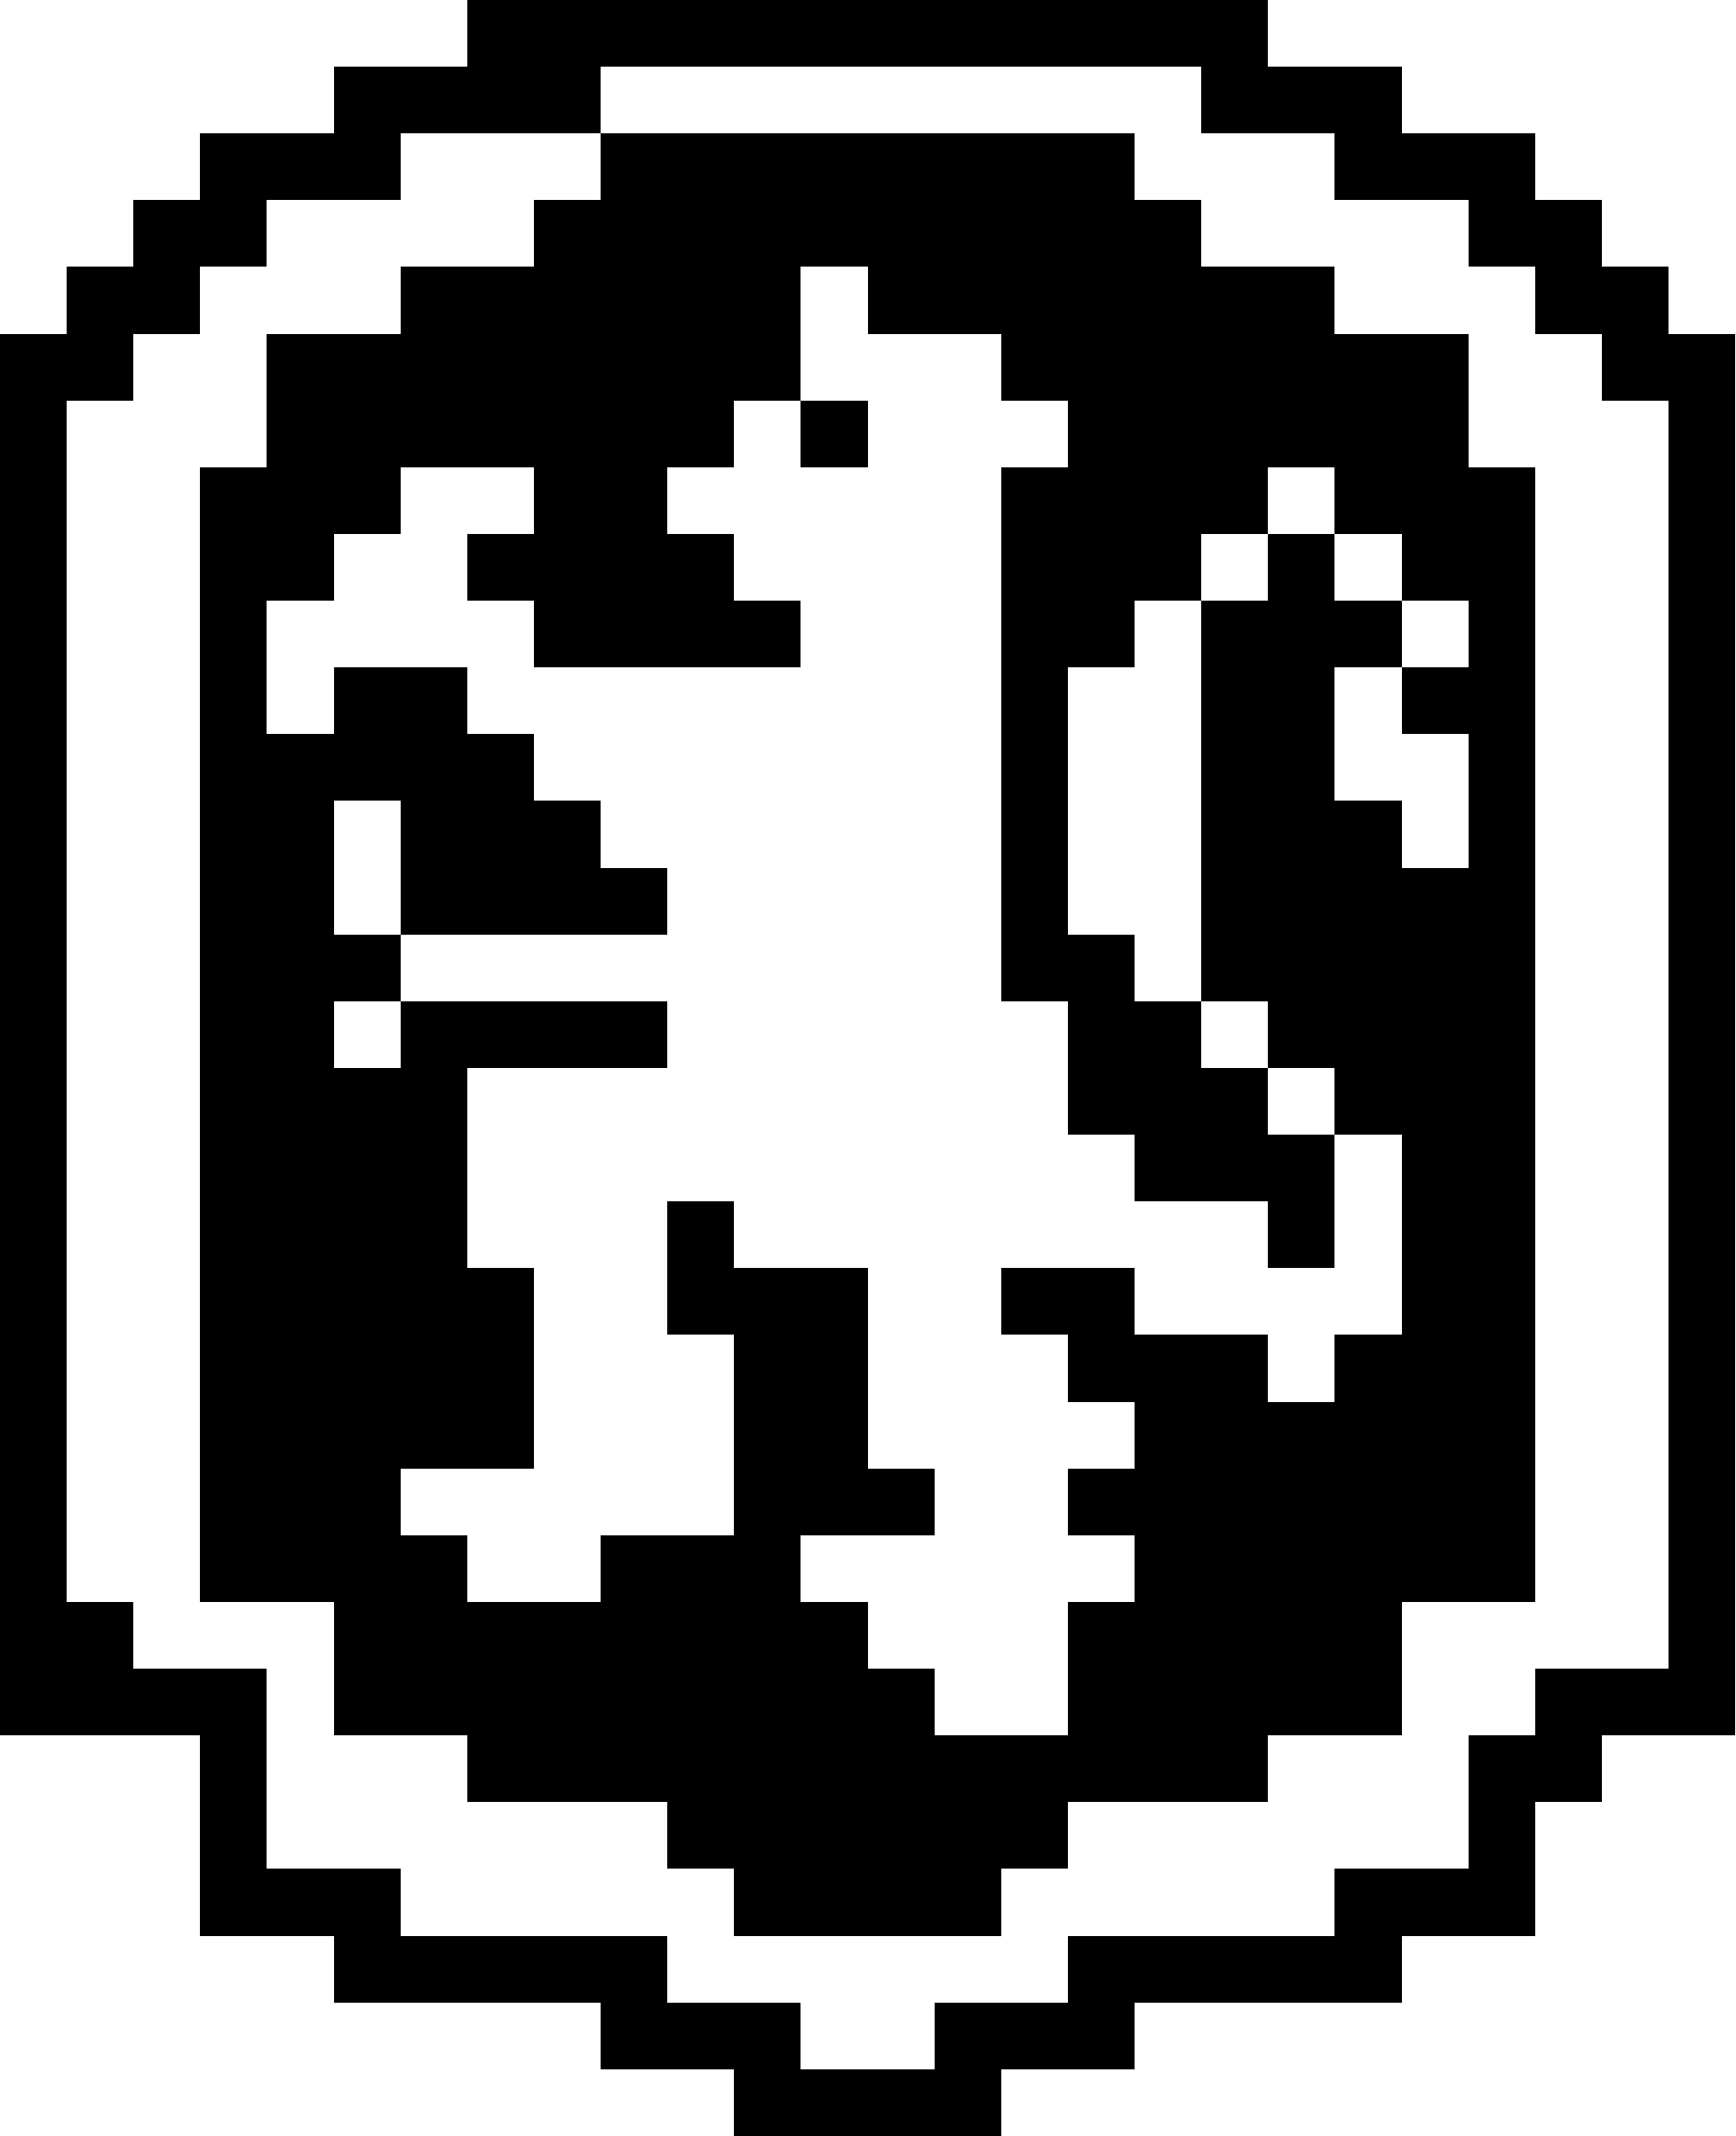
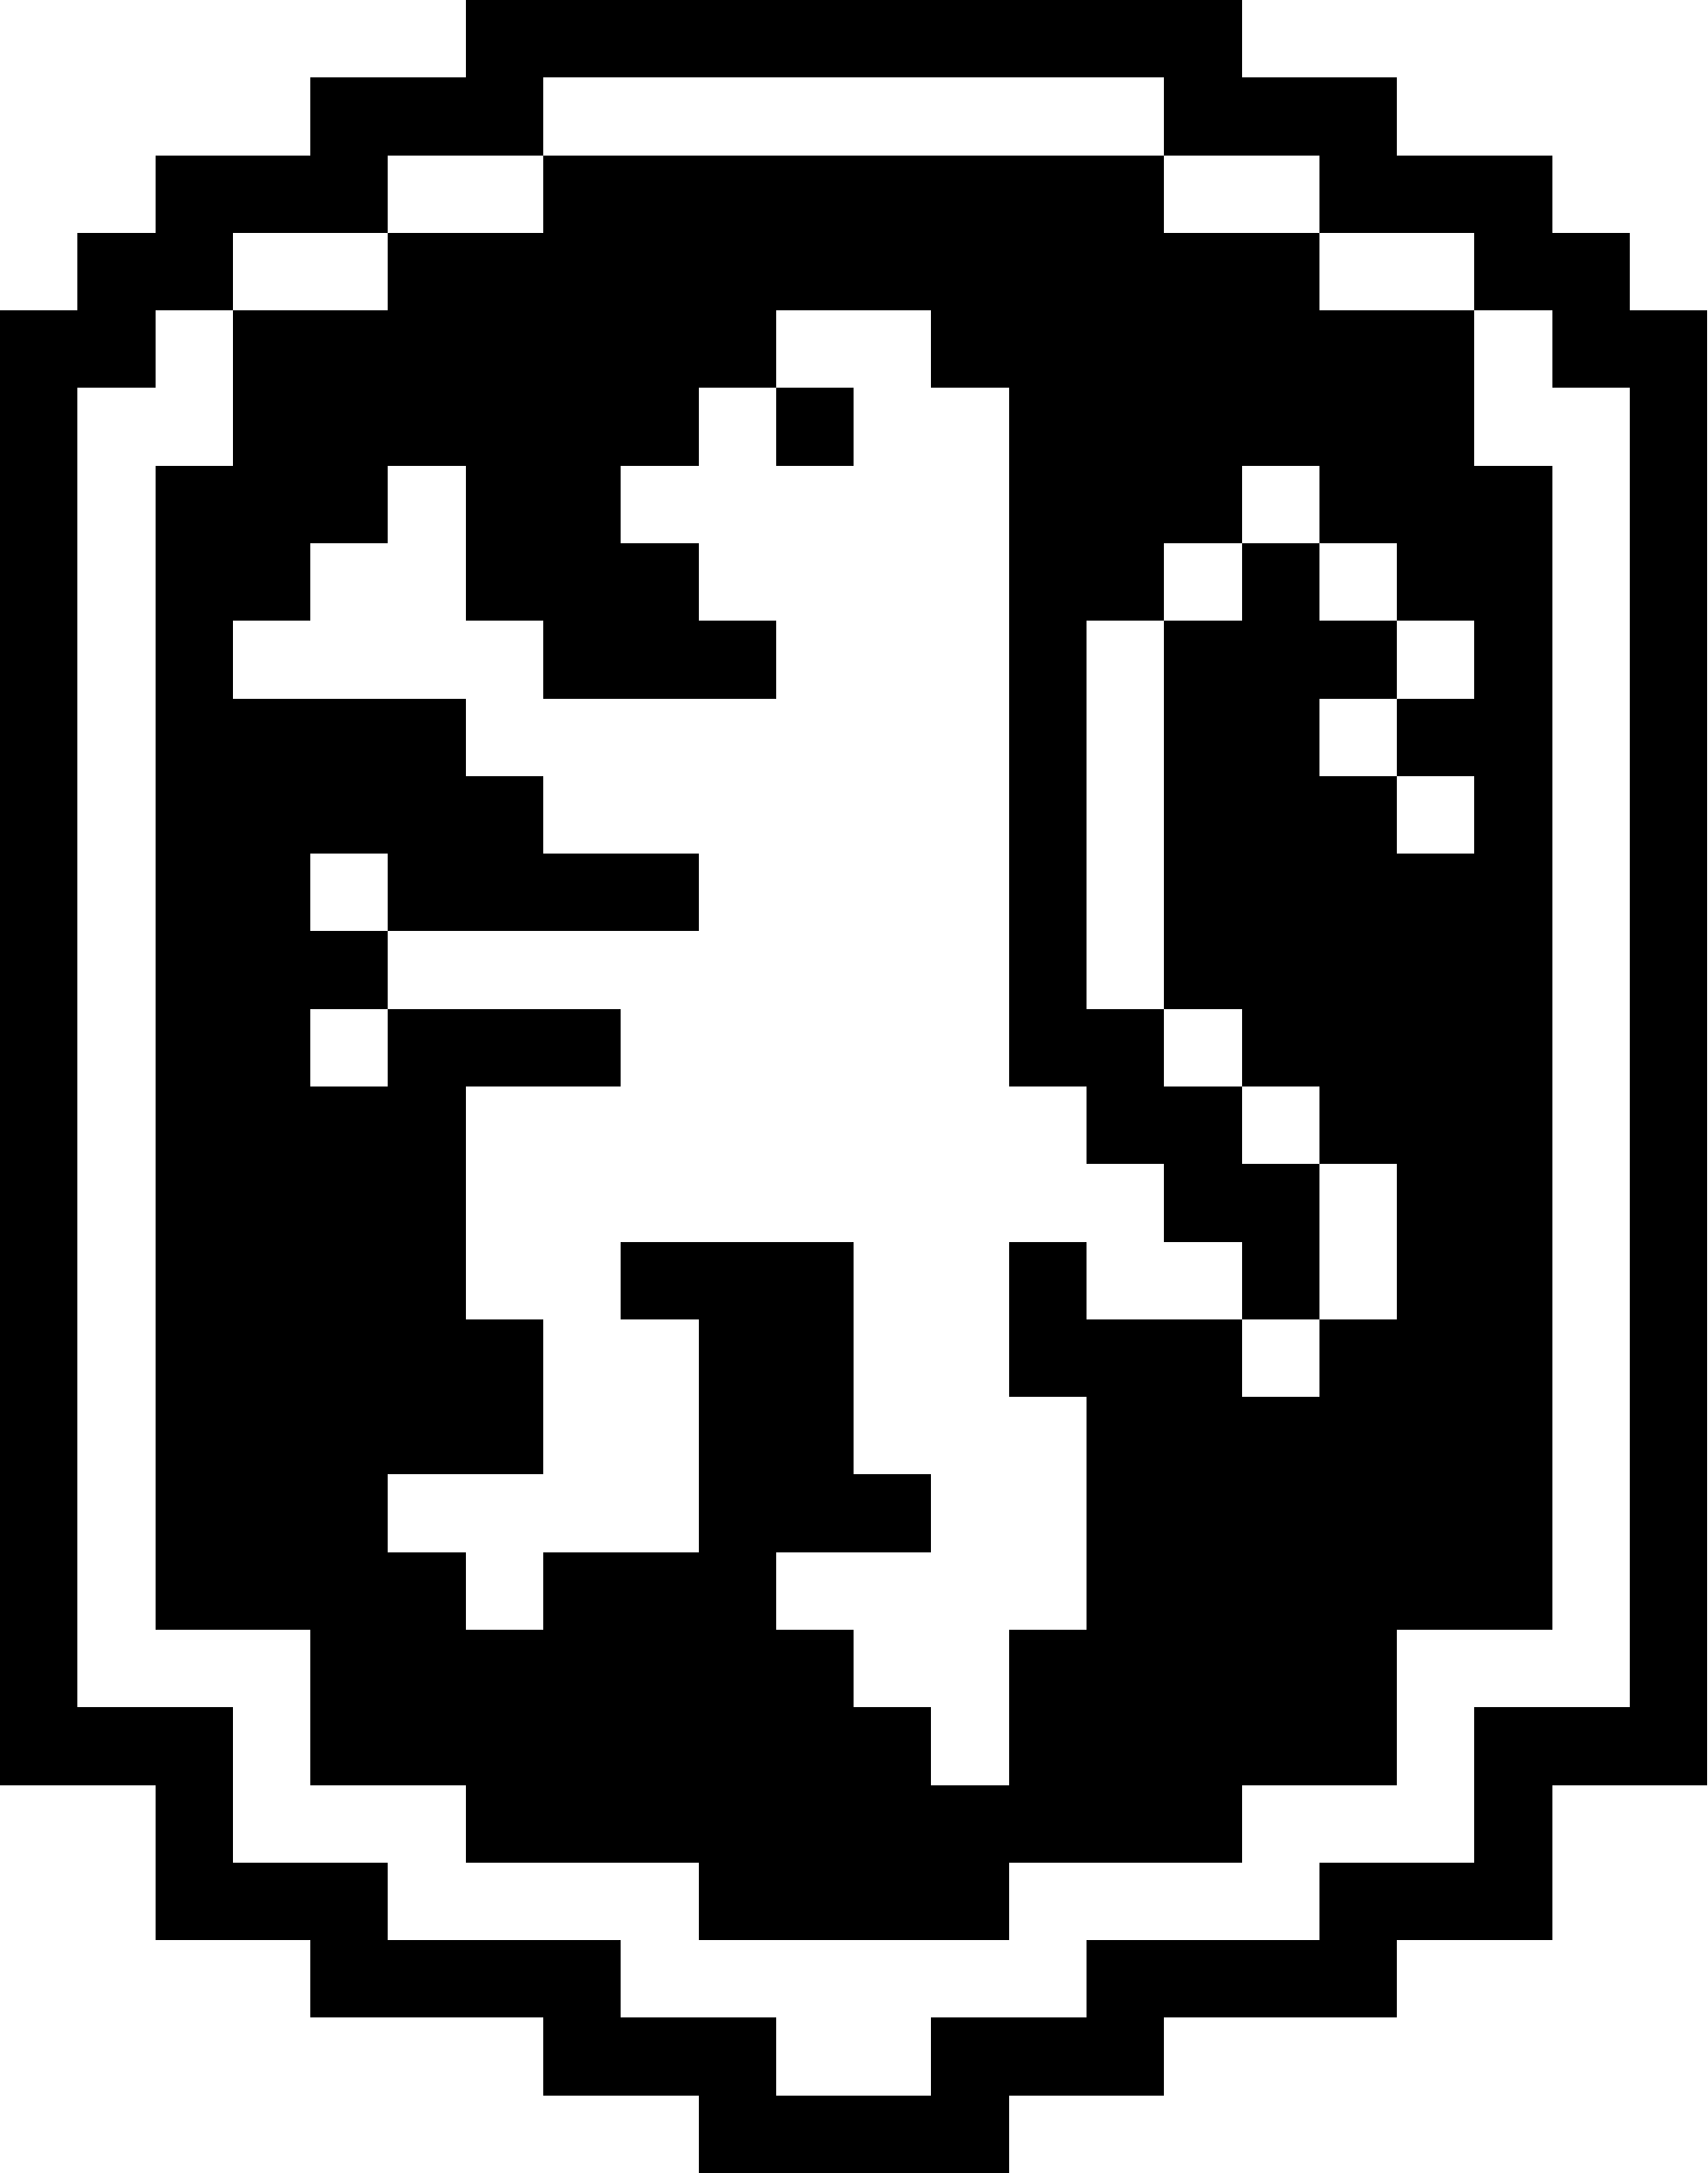
- <svg xmlns="http://www.w3.org/2000/svg" viewBox="0 0 26 32" shape-rendering="crispEdges" fill="#000000">
+ <svg xmlns="http://www.w3.org/2000/svg" viewBox="0 0 22 28" shape-rendering="crispEdges" fill="#000000">
+   <rect x="6" y="0" width="1" height="1" />
  <rect x="7" y="0" width="1" height="1" />
  <rect x="8" y="0" width="1" height="1" />
  <rect x="9" y="0" width="1" height="1" />
  <rect x="10" y="0" width="1" height="1" />
  <rect x="11" y="0" width="1" height="1" />
  <rect x="12" y="0" width="1" height="1" />
  <rect x="13" y="0" width="1" height="1" />
  <rect x="14" y="0" width="1" height="1" />
  <rect x="15" y="0" width="1" height="1" />
-   <rect x="16" y="0" width="1" height="1" />
-   <rect x="17" y="0" width="1" height="1" />
-   <rect x="18" y="0" width="1" height="1" />
+   <rect x="4" y="1" width="1" height="1" />
  <rect x="5" y="1" width="1" height="1" />
  <rect x="6" y="1" width="1" height="1" />
-   <rect x="7" y="1" width="1" height="1" />
-   <rect x="8" y="1" width="1" height="1" />
-   <rect x="18" y="1" width="1" height="1" />
-   <rect x="19" y="1" width="1" height="1" />
-   <rect x="20" y="1" width="1" height="1" />
+   <rect x="15" y="1" width="1" height="1" />
+   <rect x="16" y="1" width="1" height="1" />
+   <rect x="17" y="1" width="1" height="1" />
+   <rect x="2" y="2" width="1" height="1" />
  <rect x="3" y="2" width="1" height="1" />
  <rect x="4" y="2" width="1" height="1" />
-   <rect x="5" y="2" width="1" height="1" />
+   <rect x="7" y="2" width="1" height="1" />
+   <rect x="8" y="2" width="1" height="1" />
  <rect x="9" y="2" width="1" height="1" />
  <rect x="10" y="2" width="1" height="1" />
  <rect x="11" y="2" width="1" height="1" />
  <rect x="12" y="2" width="1" height="1" />
  <rect x="13" y="2" width="1" height="1" />
  <rect x="14" y="2" width="1" height="1" />
-   <rect x="15" y="2" width="1" height="1" />
-   <rect x="16" y="2" width="1" height="1" />
-   <rect x="20" y="2" width="1" height="1" />
-   <rect x="21" y="2" width="1" height="1" />
-   <rect x="22" y="2" width="1" height="1" />
+   <rect x="17" y="2" width="1" height="1" />
+   <rect x="18" y="2" width="1" height="1" />
+   <rect x="19" y="2" width="1" height="1" />
+   <rect x="1" y="3" width="1" height="1" />
  <rect x="2" y="3" width="1" height="1" />
-   <rect x="3" y="3" width="1" height="1" />
+   <rect x="5" y="3" width="1" height="1" />
+   <rect x="6" y="3" width="1" height="1" />
+   <rect x="7" y="3" width="1" height="1" />
  <rect x="8" y="3" width="1" height="1" />
  <rect x="9" y="3" width="1" height="1" />
  <rect x="10" y="3" width="1" height="1" />
  <rect x="11" y="3" width="1" height="1" />
  <rect x="12" y="3" width="1" height="1" />
  <rect x="13" y="3" width="1" height="1" />
  <rect x="14" y="3" width="1" height="1" />
  <rect x="15" y="3" width="1" height="1" />
  <rect x="16" y="3" width="1" height="1" />
-   <rect x="17" y="3" width="1" height="1" />
-   <rect x="22" y="3" width="1" height="1" />
-   <rect x="23" y="3" width="1" height="1" />
+   <rect x="19" y="3" width="1" height="1" />
+   <rect x="20" y="3" width="1" height="1" />
+   <rect x="0" y="4" width="1" height="1" />
  <rect x="1" y="4" width="1" height="1" />
-   <rect x="2" y="4" width="1" height="1" />
+   <rect x="3" y="4" width="1" height="1" />
+   <rect x="4" y="4" width="1" height="1" />
+   <rect x="5" y="4" width="1" height="1" />
  <rect x="6" y="4" width="1" height="1" />
  <rect x="7" y="4" width="1" height="1" />
  <rect x="8" y="4" width="1" height="1" />
  <rect x="9" y="4" width="1" height="1" />
-   <rect x="10" y="4" width="1" height="1" />
-   <rect x="11" y="4" width="1" height="1" />
+   <rect x="12" y="4" width="1" height="1" />
  <rect x="13" y="4" width="1" height="1" />
  <rect x="14" y="4" width="1" height="1" />
  <rect x="15" y="4" width="1" height="1" />
  <rect x="16" y="4" width="1" height="1" />
  <rect x="17" y="4" width="1" height="1" />
  <rect x="18" y="4" width="1" height="1" />
-   <rect x="19" y="4" width="1" height="1" />
-   <rect x="23" y="4" width="1" height="1" />
-   <rect x="24" y="4" width="1" height="1" />
+   <rect x="20" y="4" width="1" height="1" />
+   <rect x="21" y="4" width="1" height="1" />
  <rect x="0" y="5" width="1" height="1" />
-   <rect x="1" y="5" width="1" height="1" />
+   <rect x="3" y="5" width="1" height="1" />
  <rect x="4" y="5" width="1" height="1" />
  <rect x="5" y="5" width="1" height="1" />
  <rect x="6" y="5" width="1" height="1" />
  <rect x="7" y="5" width="1" height="1" />
  <rect x="8" y="5" width="1" height="1" />
-   <rect x="9" y="5" width="1" height="1" />
  <rect x="10" y="5" width="1" height="1" />
-   <rect x="11" y="5" width="1" height="1" />
+   <rect x="13" y="5" width="1" height="1" />
+   <rect x="14" y="5" width="1" height="1" />
  <rect x="15" y="5" width="1" height="1" />
  <rect x="16" y="5" width="1" height="1" />
  <rect x="17" y="5" width="1" height="1" />
  <rect x="18" y="5" width="1" height="1" />
-   <rect x="19" y="5" width="1" height="1" />
-   <rect x="20" y="5" width="1" height="1" />
  <rect x="21" y="5" width="1" height="1" />
-   <rect x="24" y="5" width="1" height="1" />
-   <rect x="25" y="5" width="1" height="1" />
  <rect x="0" y="6" width="1" height="1" />
+   <rect x="2" y="6" width="1" height="1" />
+   <rect x="3" y="6" width="1" height="1" />
  <rect x="4" y="6" width="1" height="1" />
-   <rect x="5" y="6" width="1" height="1" />
  <rect x="6" y="6" width="1" height="1" />
  <rect x="7" y="6" width="1" height="1" />
-   <rect x="8" y="6" width="1" height="1" />
-   <rect x="9" y="6" width="1" height="1" />
-   <rect x="10" y="6" width="1" height="1" />
-   <rect x="12" y="6" width="1" height="1" />
-   <rect x="16" y="6" width="1" height="1" />
+   <rect x="13" y="6" width="1" height="1" />
+   <rect x="14" y="6" width="1" height="1" />
+   <rect x="15" y="6" width="1" height="1" />
  <rect x="17" y="6" width="1" height="1" />
  <rect x="18" y="6" width="1" height="1" />
  <rect x="19" y="6" width="1" height="1" />
-   <rect x="20" y="6" width="1" height="1" />
  <rect x="21" y="6" width="1" height="1" />
-   <rect x="25" y="6" width="1" height="1" />
  <rect x="0" y="7" width="1" height="1" />
+   <rect x="2" y="7" width="1" height="1" />
  <rect x="3" y="7" width="1" height="1" />
-   <rect x="4" y="7" width="1" height="1" />
-   <rect x="5" y="7" width="1" height="1" />
+   <rect x="6" y="7" width="1" height="1" />
+   <rect x="7" y="7" width="1" height="1" />
  <rect x="8" y="7" width="1" height="1" />
-   <rect x="9" y="7" width="1" height="1" />
-   <rect x="15" y="7" width="1" height="1" />
+   <rect x="13" y="7" width="1" height="1" />
+   <rect x="14" y="7" width="1" height="1" />
  <rect x="16" y="7" width="1" height="1" />
-   <rect x="17" y="7" width="1" height="1" />
  <rect x="18" y="7" width="1" height="1" />
-   <rect x="20" y="7" width="1" height="1" />
+   <rect x="19" y="7" width="1" height="1" />
  <rect x="21" y="7" width="1" height="1" />
-   <rect x="22" y="7" width="1" height="1" />
-   <rect x="25" y="7" width="1" height="1" />
  <rect x="0" y="8" width="1" height="1" />
-   <rect x="3" y="8" width="1" height="1" />
-   <rect x="4" y="8" width="1" height="1" />
+   <rect x="2" y="8" width="1" height="1" />
  <rect x="7" y="8" width="1" height="1" />
  <rect x="8" y="8" width="1" height="1" />
  <rect x="9" y="8" width="1" height="1" />
-   <rect x="10" y="8" width="1" height="1" />
+   <rect x="13" y="8" width="1" height="1" />
  <rect x="15" y="8" width="1" height="1" />
  <rect x="16" y="8" width="1" height="1" />
  <rect x="17" y="8" width="1" height="1" />
  <rect x="19" y="8" width="1" height="1" />
  <rect x="21" y="8" width="1" height="1" />
-   <rect x="22" y="8" width="1" height="1" />
-   <rect x="25" y="8" width="1" height="1" />
  <rect x="0" y="9" width="1" height="1" />
+   <rect x="2" y="9" width="1" height="1" />
  <rect x="3" y="9" width="1" height="1" />
-   <rect x="8" y="9" width="1" height="1" />
-   <rect x="9" y="9" width="1" height="1" />
-   <rect x="10" y="9" width="1" height="1" />
-   <rect x="11" y="9" width="1" height="1" />
+   <rect x="4" y="9" width="1" height="1" />
+   <rect x="5" y="9" width="1" height="1" />
+   <rect x="13" y="9" width="1" height="1" />
  <rect x="15" y="9" width="1" height="1" />
  <rect x="16" y="9" width="1" height="1" />
  <rect x="18" y="9" width="1" height="1" />
  <rect x="19" y="9" width="1" height="1" />
-   <rect x="20" y="9" width="1" height="1" />
-   <rect x="22" y="9" width="1" height="1" />
-   <rect x="25" y="9" width="1" height="1" />
+   <rect x="21" y="9" width="1" height="1" />
  <rect x="0" y="10" width="1" height="1" />
+   <rect x="2" y="10" width="1" height="1" />
  <rect x="3" y="10" width="1" height="1" />
+   <rect x="4" y="10" width="1" height="1" />
  <rect x="5" y="10" width="1" height="1" />
  <rect x="6" y="10" width="1" height="1" />
+   <rect x="13" y="10" width="1" height="1" />
  <rect x="15" y="10" width="1" height="1" />
-   <rect x="18" y="10" width="1" height="1" />
+   <rect x="16" y="10" width="1" height="1" />
+   <rect x="17" y="10" width="1" height="1" />
  <rect x="19" y="10" width="1" height="1" />
  <rect x="21" y="10" width="1" height="1" />
-   <rect x="22" y="10" width="1" height="1" />
-   <rect x="25" y="10" width="1" height="1" />
  <rect x="0" y="11" width="1" height="1" />
+   <rect x="2" y="11" width="1" height="1" />
  <rect x="3" y="11" width="1" height="1" />
-   <rect x="4" y="11" width="1" height="1" />
  <rect x="5" y="11" width="1" height="1" />
  <rect x="6" y="11" width="1" height="1" />
  <rect x="7" y="11" width="1" height="1" />
+   <rect x="8" y="11" width="1" height="1" />
+   <rect x="13" y="11" width="1" height="1" />
  <rect x="15" y="11" width="1" height="1" />
+   <rect x="16" y="11" width="1" height="1" />
+   <rect x="17" y="11" width="1" height="1" />
  <rect x="18" y="11" width="1" height="1" />
  <rect x="19" y="11" width="1" height="1" />
-   <rect x="22" y="11" width="1" height="1" />
-   <rect x="25" y="11" width="1" height="1" />
+   <rect x="21" y="11" width="1" height="1" />
  <rect x="0" y="12" width="1" height="1" />
+   <rect x="2" y="12" width="1" height="1" />
  <rect x="3" y="12" width="1" height="1" />
  <rect x="4" y="12" width="1" height="1" />
-   <rect x="6" y="12" width="1" height="1" />
-   <rect x="7" y="12" width="1" height="1" />
-   <rect x="8" y="12" width="1" height="1" />
+   <rect x="13" y="12" width="1" height="1" />
  <rect x="15" y="12" width="1" height="1" />
+   <rect x="16" y="12" width="1" height="1" />
+   <rect x="17" y="12" width="1" height="1" />
  <rect x="18" y="12" width="1" height="1" />
  <rect x="19" y="12" width="1" height="1" />
-   <rect x="20" y="12" width="1" height="1" />
-   <rect x="22" y="12" width="1" height="1" />
-   <rect x="25" y="12" width="1" height="1" />
+   <rect x="21" y="12" width="1" height="1" />
  <rect x="0" y="13" width="1" height="1" />
+   <rect x="2" y="13" width="1" height="1" />
  <rect x="3" y="13" width="1" height="1" />
-   <rect x="4" y="13" width="1" height="1" />
+   <rect x="5" y="13" width="1" height="1" />
  <rect x="6" y="13" width="1" height="1" />
  <rect x="7" y="13" width="1" height="1" />
-   <rect x="8" y="13" width="1" height="1" />
-   <rect x="9" y="13" width="1" height="1" />
-   <rect x="15" y="13" width="1" height="1" />
+   <rect x="13" y="13" width="1" height="1" />
+   <rect x="14" y="13" width="1" height="1" />
+   <rect x="16" y="13" width="1" height="1" />
+   <rect x="17" y="13" width="1" height="1" />
  <rect x="18" y="13" width="1" height="1" />
  <rect x="19" y="13" width="1" height="1" />
-   <rect x="20" y="13" width="1" height="1" />
  <rect x="21" y="13" width="1" height="1" />
-   <rect x="22" y="13" width="1" height="1" />
-   <rect x="25" y="13" width="1" height="1" />
  <rect x="0" y="14" width="1" height="1" />
+   <rect x="2" y="14" width="1" height="1" />
  <rect x="3" y="14" width="1" height="1" />
  <rect x="4" y="14" width="1" height="1" />
  <rect x="5" y="14" width="1" height="1" />
+   <rect x="14" y="14" width="1" height="1" />
  <rect x="15" y="14" width="1" height="1" />
-   <rect x="16" y="14" width="1" height="1" />
+   <rect x="17" y="14" width="1" height="1" />
  <rect x="18" y="14" width="1" height="1" />
  <rect x="19" y="14" width="1" height="1" />
-   <rect x="20" y="14" width="1" height="1" />
  <rect x="21" y="14" width="1" height="1" />
-   <rect x="22" y="14" width="1" height="1" />
-   <rect x="25" y="14" width="1" height="1" />
  <rect x="0" y="15" width="1" height="1" />
+   <rect x="2" y="15" width="1" height="1" />
  <rect x="3" y="15" width="1" height="1" />
  <rect x="4" y="15" width="1" height="1" />
-   <rect x="6" y="15" width="1" height="1" />
-   <rect x="7" y="15" width="1" height="1" />
-   <rect x="8" y="15" width="1" height="1" />
-   <rect x="9" y="15" width="1" height="1" />
+   <rect x="5" y="15" width="1" height="1" />
+   <rect x="15" y="15" width="1" height="1" />
  <rect x="16" y="15" width="1" height="1" />
-   <rect x="17" y="15" width="1" height="1" />
+   <rect x="18" y="15" width="1" height="1" />
  <rect x="19" y="15" width="1" height="1" />
-   <rect x="20" y="15" width="1" height="1" />
  <rect x="21" y="15" width="1" height="1" />
-   <rect x="22" y="15" width="1" height="1" />
-   <rect x="25" y="15" width="1" height="1" />
  <rect x="0" y="16" width="1" height="1" />
+   <rect x="2" y="16" width="1" height="1" />
  <rect x="3" y="16" width="1" height="1" />
  <rect x="4" y="16" width="1" height="1" />
  <rect x="5" y="16" width="1" height="1" />
-   <rect x="6" y="16" width="1" height="1" />
+   <rect x="8" y="16" width="1" height="1" />
+   <rect x="9" y="16" width="1" height="1" />
+   <rect x="10" y="16" width="1" height="1" />
+   <rect x="13" y="16" width="1" height="1" />
  <rect x="16" y="16" width="1" height="1" />
-   <rect x="17" y="16" width="1" height="1" />
  <rect x="18" y="16" width="1" height="1" />
-   <rect x="20" y="16" width="1" height="1" />
+   <rect x="19" y="16" width="1" height="1" />
  <rect x="21" y="16" width="1" height="1" />
-   <rect x="22" y="16" width="1" height="1" />
-   <rect x="25" y="16" width="1" height="1" />
  <rect x="0" y="17" width="1" height="1" />
+   <rect x="2" y="17" width="1" height="1" />
  <rect x="3" y="17" width="1" height="1" />
  <rect x="4" y="17" width="1" height="1" />
  <rect x="5" y="17" width="1" height="1" />
  <rect x="6" y="17" width="1" height="1" />
+   <rect x="9" y="17" width="1" height="1" />
+   <rect x="10" y="17" width="1" height="1" />
+   <rect x="13" y="17" width="1" height="1" />
+   <rect x="14" y="17" width="1" height="1" />
+   <rect x="15" y="17" width="1" height="1" />
  <rect x="17" y="17" width="1" height="1" />
  <rect x="18" y="17" width="1" height="1" />
  <rect x="19" y="17" width="1" height="1" />
  <rect x="21" y="17" width="1" height="1" />
-   <rect x="22" y="17" width="1" height="1" />
-   <rect x="25" y="17" width="1" height="1" />
  <rect x="0" y="18" width="1" height="1" />
+   <rect x="2" y="18" width="1" height="1" />
  <rect x="3" y="18" width="1" height="1" />
  <rect x="4" y="18" width="1" height="1" />
  <rect x="5" y="18" width="1" height="1" />
  <rect x="6" y="18" width="1" height="1" />
+   <rect x="9" y="18" width="1" height="1" />
  <rect x="10" y="18" width="1" height="1" />
+   <rect x="14" y="18" width="1" height="1" />
+   <rect x="15" y="18" width="1" height="1" />
+   <rect x="16" y="18" width="1" height="1" />
+   <rect x="17" y="18" width="1" height="1" />
+   <rect x="18" y="18" width="1" height="1" />
  <rect x="19" y="18" width="1" height="1" />
  <rect x="21" y="18" width="1" height="1" />
-   <rect x="22" y="18" width="1" height="1" />
-   <rect x="25" y="18" width="1" height="1" />
  <rect x="0" y="19" width="1" height="1" />
+   <rect x="2" y="19" width="1" height="1" />
  <rect x="3" y="19" width="1" height="1" />
  <rect x="4" y="19" width="1" height="1" />
-   <rect x="5" y="19" width="1" height="1" />
-   <rect x="6" y="19" width="1" height="1" />
-   <rect x="7" y="19" width="1" height="1" />
+   <rect x="9" y="19" width="1" height="1" />
  <rect x="10" y="19" width="1" height="1" />
  <rect x="11" y="19" width="1" height="1" />
-   <rect x="12" y="19" width="1" height="1" />
+   <rect x="14" y="19" width="1" height="1" />
  <rect x="15" y="19" width="1" height="1" />
  <rect x="16" y="19" width="1" height="1" />
+   <rect x="17" y="19" width="1" height="1" />
+   <rect x="18" y="19" width="1" height="1" />
+   <rect x="19" y="19" width="1" height="1" />
  <rect x="21" y="19" width="1" height="1" />
-   <rect x="22" y="19" width="1" height="1" />
-   <rect x="25" y="19" width="1" height="1" />
  <rect x="0" y="20" width="1" height="1" />
+   <rect x="2" y="20" width="1" height="1" />
  <rect x="3" y="20" width="1" height="1" />
  <rect x="4" y="20" width="1" height="1" />
  <rect x="5" y="20" width="1" height="1" />
-   <rect x="6" y="20" width="1" height="1" />
  <rect x="7" y="20" width="1" height="1" />
-   <rect x="11" y="20" width="1" height="1" />
-   <rect x="12" y="20" width="1" height="1" />
+   <rect x="8" y="20" width="1" height="1" />
+   <rect x="9" y="20" width="1" height="1" />
+   <rect x="14" y="20" width="1" height="1" />
+   <rect x="15" y="20" width="1" height="1" />
  <rect x="16" y="20" width="1" height="1" />
  <rect x="17" y="20" width="1" height="1" />
  <rect x="18" y="20" width="1" height="1" />
-   <rect x="20" y="20" width="1" height="1" />
+   <rect x="19" y="20" width="1" height="1" />
  <rect x="21" y="20" width="1" height="1" />
-   <rect x="22" y="20" width="1" height="1" />
-   <rect x="25" y="20" width="1" height="1" />
  <rect x="0" y="21" width="1" height="1" />
-   <rect x="3" y="21" width="1" height="1" />
  <rect x="4" y="21" width="1" height="1" />
  <rect x="5" y="21" width="1" height="1" />
  <rect x="6" y="21" width="1" height="1" />
  <rect x="7" y="21" width="1" height="1" />
-   <rect x="11" y="21" width="1" height="1" />
-   <rect x="12" y="21" width="1" height="1" />
+   <rect x="8" y="21" width="1" height="1" />
+   <rect x="9" y="21" width="1" height="1" />
+   <rect x="10" y="21" width="1" height="1" />
+   <rect x="13" y="21" width="1" height="1" />
+   <rect x="14" y="21" width="1" height="1" />
+   <rect x="15" y="21" width="1" height="1" />
+   <rect x="16" y="21" width="1" height="1" />
  <rect x="17" y="21" width="1" height="1" />
-   <rect x="18" y="21" width="1" height="1" />
-   <rect x="19" y="21" width="1" height="1" />
-   <rect x="20" y="21" width="1" height="1" />
  <rect x="21" y="21" width="1" height="1" />
-   <rect x="22" y="21" width="1" height="1" />
-   <rect x="25" y="21" width="1" height="1" />
  <rect x="0" y="22" width="1" height="1" />
-   <rect x="3" y="22" width="1" height="1" />
+   <rect x="1" y="22" width="1" height="1" />
+   <rect x="2" y="22" width="1" height="1" />
  <rect x="4" y="22" width="1" height="1" />
  <rect x="5" y="22" width="1" height="1" />
+   <rect x="6" y="22" width="1" height="1" />
+   <rect x="7" y="22" width="1" height="1" />
+   <rect x="8" y="22" width="1" height="1" />
+   <rect x="9" y="22" width="1" height="1" />
+   <rect x="10" y="22" width="1" height="1" />
  <rect x="11" y="22" width="1" height="1" />
-   <rect x="12" y="22" width="1" height="1" />
  <rect x="13" y="22" width="1" height="1" />
+   <rect x="14" y="22" width="1" height="1" />
+   <rect x="15" y="22" width="1" height="1" />
  <rect x="16" y="22" width="1" height="1" />
  <rect x="17" y="22" width="1" height="1" />
-   <rect x="18" y="22" width="1" height="1" />
  <rect x="19" y="22" width="1" height="1" />
  <rect x="20" y="22" width="1" height="1" />
  <rect x="21" y="22" width="1" height="1" />
-   <rect x="22" y="22" width="1" height="1" />
-   <rect x="25" y="22" width="1" height="1" />
-   <rect x="0" y="23" width="1" height="1" />
-   <rect x="3" y="23" width="1" height="1" />
-   <rect x="4" y="23" width="1" height="1" />
-   <rect x="5" y="23" width="1" height="1" />
+   <rect x="2" y="23" width="1" height="1" />
  <rect x="6" y="23" width="1" height="1" />
+   <rect x="7" y="23" width="1" height="1" />
+   <rect x="8" y="23" width="1" height="1" />
  <rect x="9" y="23" width="1" height="1" />
  <rect x="10" y="23" width="1" height="1" />
  <rect x="11" y="23" width="1" height="1" />
-   <rect x="17" y="23" width="1" height="1" />
-   <rect x="18" y="23" width="1" height="1" />
+   <rect x="12" y="23" width="1" height="1" />
+   <rect x="13" y="23" width="1" height="1" />
+   <rect x="14" y="23" width="1" height="1" />
+   <rect x="15" y="23" width="1" height="1" />
  <rect x="19" y="23" width="1" height="1" />
-   <rect x="20" y="23" width="1" height="1" />
-   <rect x="21" y="23" width="1" height="1" />
-   <rect x="22" y="23" width="1" height="1" />
-   <rect x="25" y="23" width="1" height="1" />
-   <rect x="0" y="24" width="1" height="1" />
-   <rect x="1" y="24" width="1" height="1" />
-   <rect x="5" y="24" width="1" height="1" />
-   <rect x="6" y="24" width="1" height="1" />
-   <rect x="7" y="24" width="1" height="1" />
-   <rect x="8" y="24" width="1" height="1" />
+   <rect x="2" y="24" width="1" height="1" />
+   <rect x="3" y="24" width="1" height="1" />
+   <rect x="4" y="24" width="1" height="1" />
  <rect x="9" y="24" width="1" height="1" />
  <rect x="10" y="24" width="1" height="1" />
  <rect x="11" y="24" width="1" height="1" />
  <rect x="12" y="24" width="1" height="1" />
-   <rect x="16" y="24" width="1" height="1" />
  <rect x="17" y="24" width="1" height="1" />
  <rect x="18" y="24" width="1" height="1" />
  <rect x="19" y="24" width="1" height="1" />
-   <rect x="20" y="24" width="1" height="1" />
-   <rect x="25" y="24" width="1" height="1" />
-   <rect x="0" y="25" width="1" height="1" />
-   <rect x="1" y="25" width="1" height="1" />
-   <rect x="2" y="25" width="1" height="1" />
-   <rect x="3" y="25" width="1" height="1" />
+   <rect x="4" y="25" width="1" height="1" />
  <rect x="5" y="25" width="1" height="1" />
  <rect x="6" y="25" width="1" height="1" />
  <rect x="7" y="25" width="1" height="1" />
-   <rect x="8" y="25" width="1" height="1" />
-   <rect x="9" y="25" width="1" height="1" />
-   <rect x="10" y="25" width="1" height="1" />
-   <rect x="11" y="25" width="1" height="1" />
-   <rect x="12" y="25" width="1" height="1" />
-   <rect x="13" y="25" width="1" height="1" />
+   <rect x="14" y="25" width="1" height="1" />
+   <rect x="15" y="25" width="1" height="1" />
  <rect x="16" y="25" width="1" height="1" />
  <rect x="17" y="25" width="1" height="1" />
-   <rect x="18" y="25" width="1" height="1" />
-   <rect x="19" y="25" width="1" height="1" />
-   <rect x="20" y="25" width="1" height="1" />
-   <rect x="23" y="25" width="1" height="1" />
-   <rect x="24" y="25" width="1" height="1" />
-   <rect x="25" y="25" width="1" height="1" />
-   <rect x="3" y="26" width="1" height="1" />
  <rect x="7" y="26" width="1" height="1" />
  <rect x="8" y="26" width="1" height="1" />
  <rect x="9" y="26" width="1" height="1" />
-   <rect x="10" y="26" width="1" height="1" />
-   <rect x="11" y="26" width="1" height="1" />
  <rect x="12" y="26" width="1" height="1" />
  <rect x="13" y="26" width="1" height="1" />
  <rect x="14" y="26" width="1" height="1" />
-   <rect x="15" y="26" width="1" height="1" />
-   <rect x="16" y="26" width="1" height="1" />
-   <rect x="17" y="26" width="1" height="1" />
-   <rect x="18" y="26" width="1" height="1" />
-   <rect x="22" y="26" width="1" height="1" />
-   <rect x="23" y="26" width="1" height="1" />
-   <rect x="3" y="27" width="1" height="1" />
+   <rect x="9" y="27" width="1" height="1" />
  <rect x="10" y="27" width="1" height="1" />
  <rect x="11" y="27" width="1" height="1" />
  <rect x="12" y="27" width="1" height="1" />
-   <rect x="13" y="27" width="1" height="1" />
-   <rect x="14" y="27" width="1" height="1" />
-   <rect x="15" y="27" width="1" height="1" />
-   <rect x="22" y="27" width="1" height="1" />
-   <rect x="3" y="28" width="1" height="1" />
-   <rect x="4" y="28" width="1" height="1" />
-   <rect x="5" y="28" width="1" height="1" />
-   <rect x="11" y="28" width="1" height="1" />
-   <rect x="12" y="28" width="1" height="1" />
-   <rect x="13" y="28" width="1" height="1" />
-   <rect x="14" y="28" width="1" height="1" />
-   <rect x="20" y="28" width="1" height="1" />
-   <rect x="21" y="28" width="1" height="1" />
-   <rect x="22" y="28" width="1" height="1" />
-   <rect x="5" y="29" width="1" height="1" />
-   <rect x="6" y="29" width="1" height="1" />
-   <rect x="7" y="29" width="1" height="1" />
-   <rect x="8" y="29" width="1" height="1" />
-   <rect x="9" y="29" width="1" height="1" />
-   <rect x="16" y="29" width="1" height="1" />
-   <rect x="17" y="29" width="1" height="1" />
-   <rect x="18" y="29" width="1" height="1" />
-   <rect x="19" y="29" width="1" height="1" />
-   <rect x="20" y="29" width="1" height="1" />
-   <rect x="9" y="30" width="1" height="1" />
-   <rect x="10" y="30" width="1" height="1" />
-   <rect x="11" y="30" width="1" height="1" />
-   <rect x="14" y="30" width="1" height="1" />
-   <rect x="15" y="30" width="1" height="1" />
-   <rect x="16" y="30" width="1" height="1" />
-   <rect x="11" y="31" width="1" height="1" />
-   <rect x="12" y="31" width="1" height="1" />
-   <rect x="13" y="31" width="1" height="1" />
-   <rect x="14" y="31" width="1" height="1" />
</svg>
